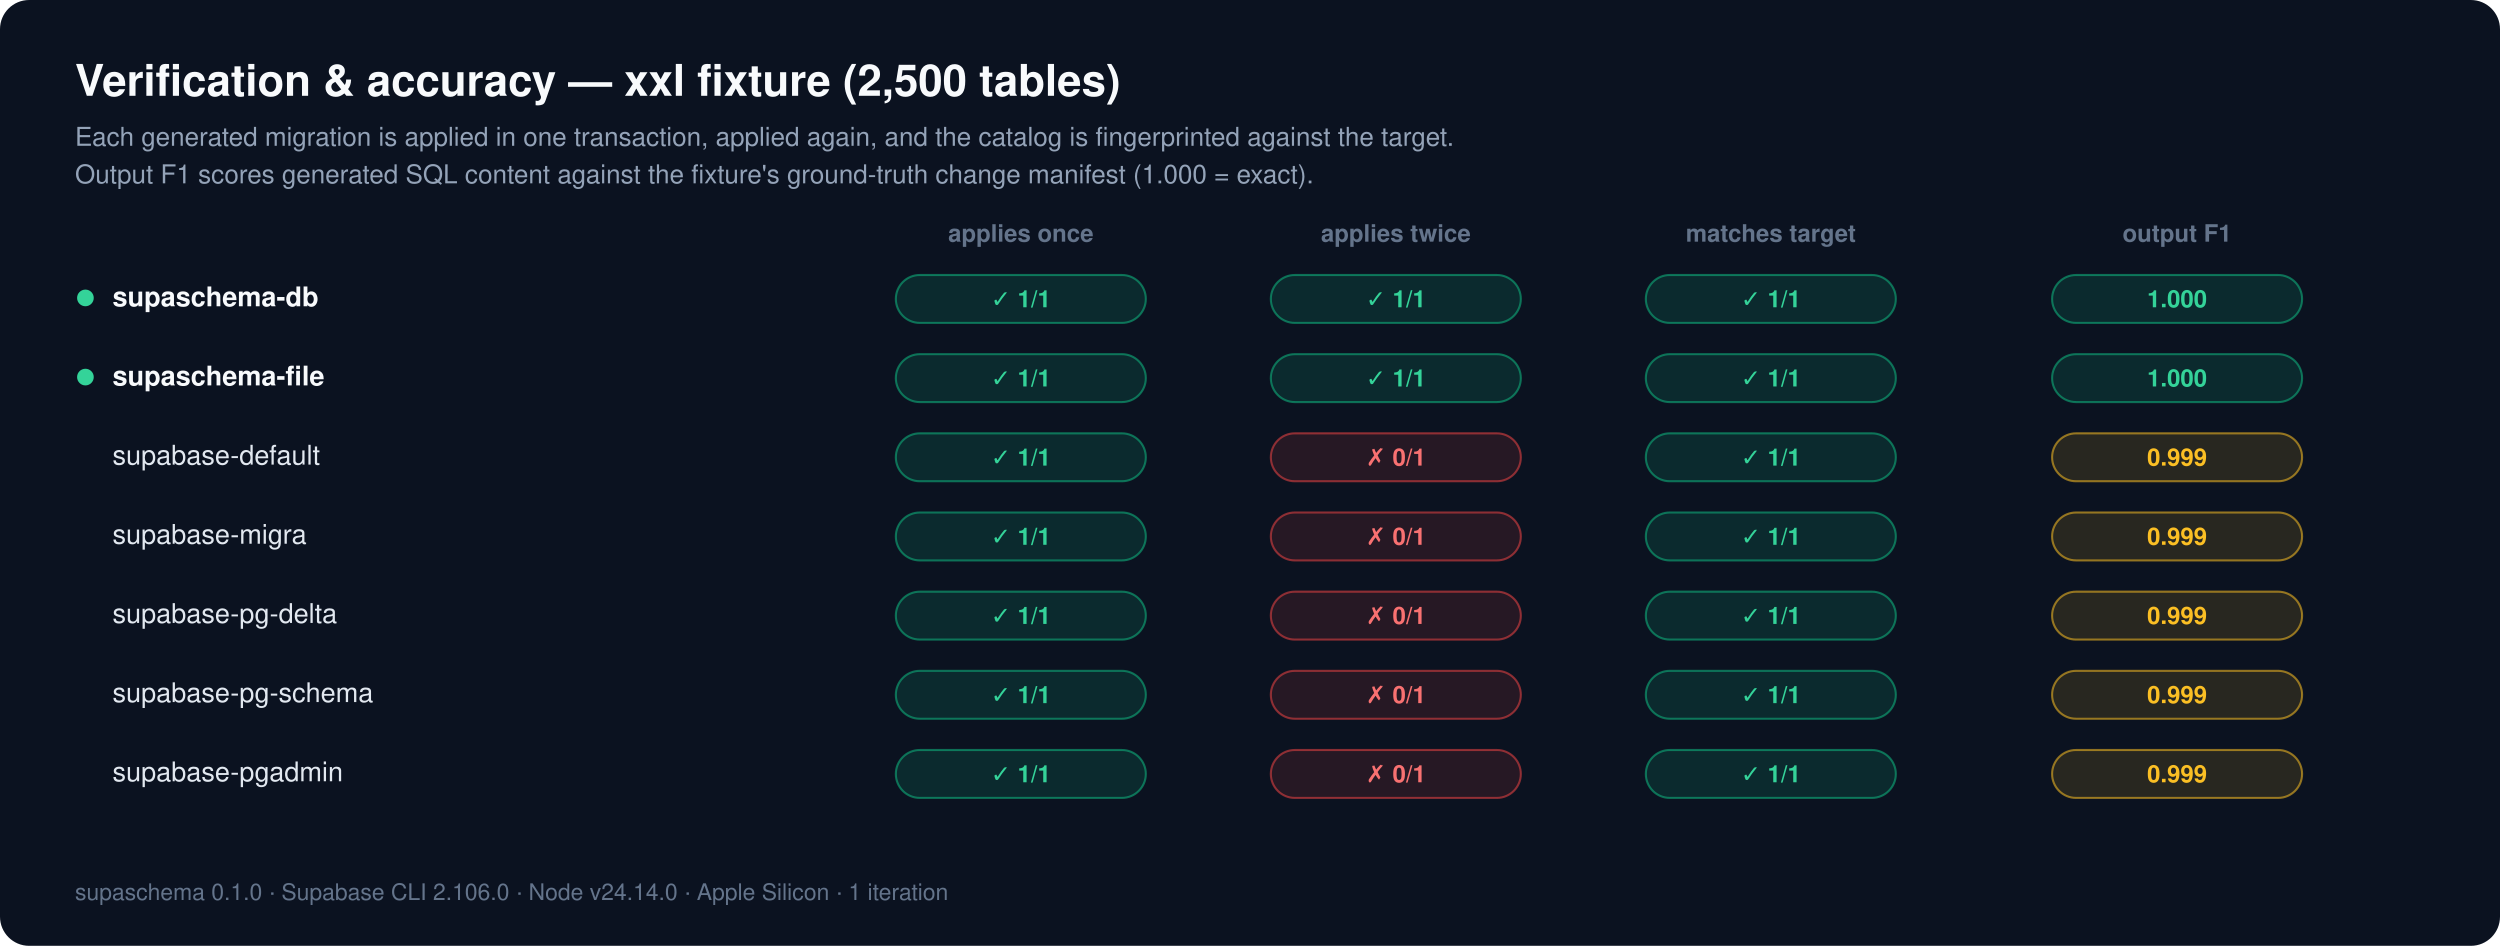
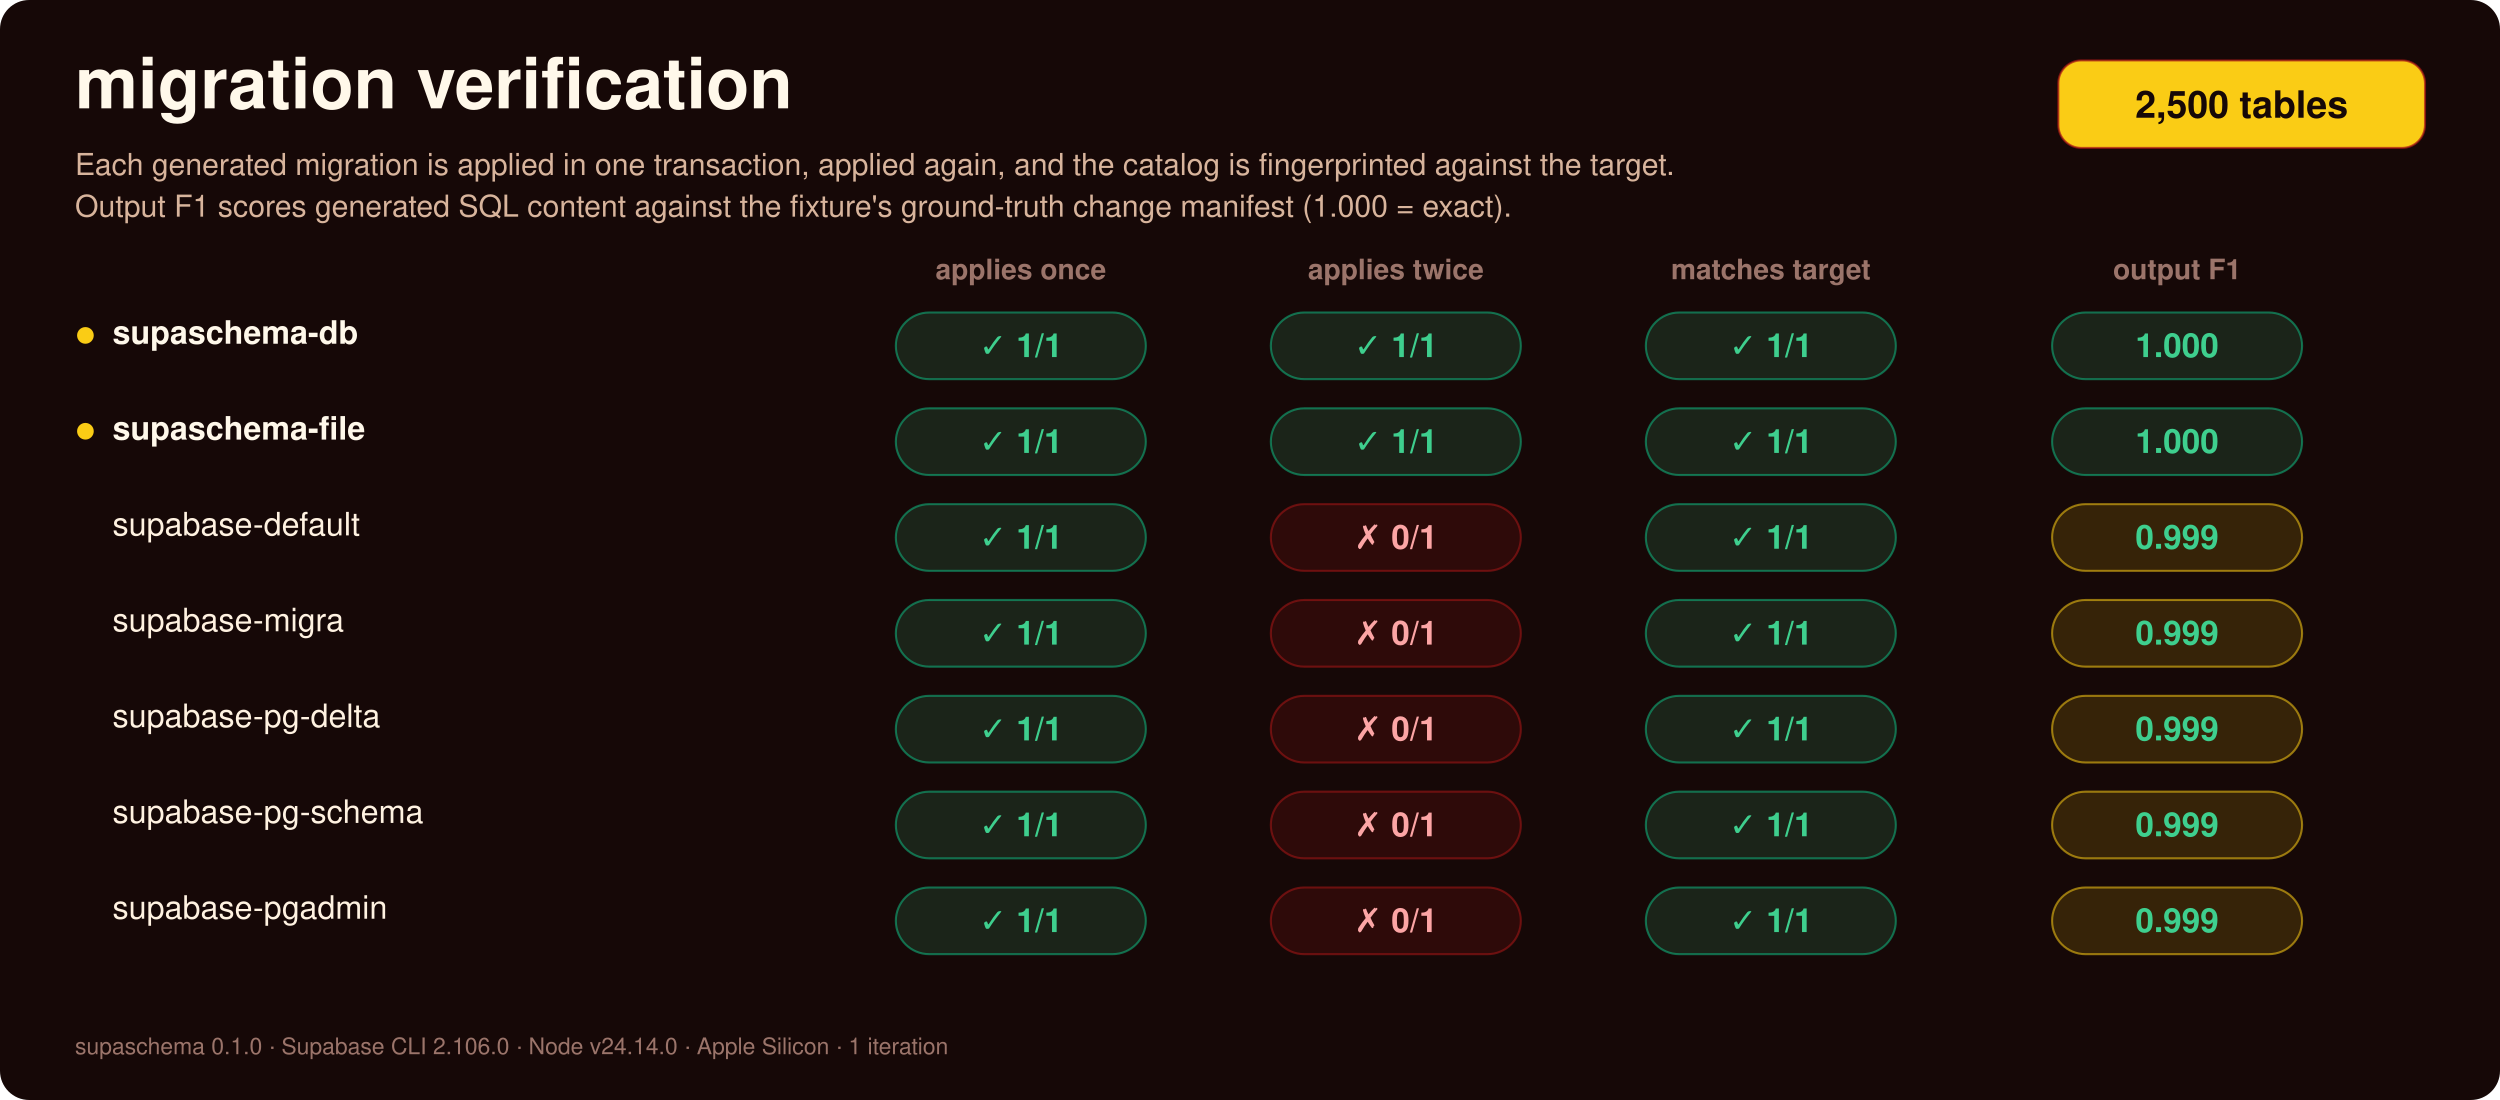
- <svg xmlns="http://www.w3.org/2000/svg" height="454" role="img" viewBox="0 0 1200 454" width="1200">
+ <svg xmlns="http://www.w3.org/2000/svg" height="528" role="img" viewBox="0 0 1200 528" width="1200">
  <defs>
    <linearGradient id="supaGradient" x1="0" x2="1" y1="0" y2="0">
-       <stop offset="0%" stop-color="#059669" />
-       <stop offset="100%" stop-color="#34d399" />
+       <stop offset="0%" stop-color="#A91616" />
+       <stop offset="100%" stop-color="#FACC15" />
    </linearGradient>
    <linearGradient id="slateGradient" x1="0" x2="1" y1="0" y2="0">
-       <stop offset="0%" stop-color="#3b4757" />
-       <stop offset="100%" stop-color="#526079" />
+       <stop offset="0%" stop-color="#3C241D" />
+       <stop offset="100%" stop-color="#8A6255" />
    </linearGradient>
  </defs>
-   <rect fill="#0b1220" height="100%" rx="14" width="100%" />
-   <text fill="#f8fafc" font-family="ui-sans-serif, system-ui, 'Segoe UI', Helvetica, Arial, sans-serif" font-size="21" font-weight="700" x="36.0" y="46.0">
-     Verification &amp; accuracy — xxl fixture (2,500 tables)
+   <rect fill="#160807" height="100%" rx="14" width="100%" />
+   <text fill="#FFF8EA" font-family="Aptos, 'Avenir Next', ui-sans-serif, system-ui, 'Segoe UI', Helvetica, Arial, sans-serif" font-size="34" font-weight="700" x="36.0" y="52.0">
+     migration verification
  </text>
-   <text fill="#94a3b8" font-family="ui-sans-serif, system-ui, 'Segoe UI', Helvetica, Arial, sans-serif" font-size="12.5" font-weight="400" x="36.0" y="70.0">
+   <rect fill="#FACC15" height="42" rx="11" stroke="#A91616" stroke-opacity="0.7" width="176" x="988" y="29" />
+   <text fill="#160807" font-family="Aptos, 'Avenir Next', ui-sans-serif, system-ui, 'Segoe UI', Helvetica, Arial, sans-serif" font-size="18" font-weight="800" text-anchor="middle" x="1076.0" y="56.5">
+     2,500 tables
+   </text>
+   <text fill="#D8B49C" font-family="Aptos, 'Avenir Next', ui-sans-serif, system-ui, 'Segoe UI', Helvetica, Arial, sans-serif" font-size="14.5" font-weight="400" x="36.0" y="84.0">
    Each generated migration is applied in one transaction, applied again, and the catalog is
    fingerprinted against the target.
  </text>
-   <text fill="#94a3b8" font-family="ui-sans-serif, system-ui, 'Segoe UI', Helvetica, Arial, sans-serif" font-size="12.5" font-weight="400" x="36.0" y="88.0">
+   <text fill="#D8B49C" font-family="Aptos, 'Avenir Next', ui-sans-serif, system-ui, 'Segoe UI', Helvetica, Arial, sans-serif" font-size="14.5" font-weight="400" x="36.0" y="104.0">
    Output F1 scores generated SQL content against the fixture's ground-truth change manifest (1.000
    = exact).
  </text>
-   <text fill="#64748b" font-family="ui-sans-serif, system-ui, 'Segoe UI', Helvetica, Arial, sans-serif" font-size="11.5" font-weight="600" text-anchor="middle" x="490.0" y="116.0">
+   <text fill="#9B746A" font-family="Aptos, 'Avenir Next', ui-sans-serif, system-ui, 'Segoe UI', Helvetica, Arial, sans-serif" font-size="13.5" font-weight="600" text-anchor="middle" x="490.0" y="134.0">
    applies once
  </text>
-   <text fill="#64748b" font-family="ui-sans-serif, system-ui, 'Segoe UI', Helvetica, Arial, sans-serif" font-size="11.5" font-weight="600" text-anchor="middle" x="670.0" y="116.0">
+   <text fill="#9B746A" font-family="Aptos, 'Avenir Next', ui-sans-serif, system-ui, 'Segoe UI', Helvetica, Arial, sans-serif" font-size="13.5" font-weight="600" text-anchor="middle" x="670.0" y="134.0">
    applies twice
  </text>
-   <text fill="#64748b" font-family="ui-sans-serif, system-ui, 'Segoe UI', Helvetica, Arial, sans-serif" font-size="11.5" font-weight="600" text-anchor="middle" x="850.0" y="116.0">
+   <text fill="#9B746A" font-family="Aptos, 'Avenir Next', ui-sans-serif, system-ui, 'Segoe UI', Helvetica, Arial, sans-serif" font-size="13.5" font-weight="600" text-anchor="middle" x="850.0" y="134.0">
    matches target
  </text>
-   <text fill="#64748b" font-family="ui-sans-serif, system-ui, 'Segoe UI', Helvetica, Arial, sans-serif" font-size="11.5" font-weight="600" text-anchor="middle" x="1045.0" y="116.0">
+   <text fill="#9B746A" font-family="Aptos, 'Avenir Next', ui-sans-serif, system-ui, 'Segoe UI', Helvetica, Arial, sans-serif" font-size="13.5" font-weight="600" text-anchor="middle" x="1045.0" y="134.0">
    output F1
  </text>
-   <circle cx="41" cy="143" fill="#34d399" r="4" />
-   <text fill="#f8fafc" font-family="ui-sans-serif, system-ui, 'Segoe UI', Helvetica, Arial, sans-serif" font-size="13" font-weight="650" x="54.0" y="147.0">
+   <circle cx="41" cy="161" fill="#FACC15" r="4" />
+   <text fill="#FFF8EA" font-family="Aptos, 'Avenir Next', ui-sans-serif, system-ui, 'Segoe UI', Helvetica, Arial, sans-serif" font-size="15.5" font-weight="650" x="54.0" y="165.0">
    supaschema-db
  </text>
-   <rect fill="rgba(16,185,129,0.14)" height="23" rx="11.5" stroke="#10b981" stroke-opacity="0.55" width="120" x="430" y="132" />
-   <text fill="#34d399" font-family="ui-sans-serif, system-ui, 'Segoe UI', Helvetica, Arial, sans-serif" font-size="11.5" font-weight="600" text-anchor="middle" x="490.0" y="147.5">
+   <rect fill="rgba(62,207,142,0.14)" height="32" rx="16" stroke="#10B981" stroke-opacity="0.55" width="120" x="430" y="150" />
+   <text fill="#3ECF8E" font-family="Aptos, 'Avenir Next', ui-sans-serif, system-ui, 'Segoe UI', Helvetica, Arial, sans-serif" font-size="16" font-weight="600" text-anchor="middle" x="490.0" y="171.4">
    ✓ 1/1
  </text>
-   <rect fill="rgba(16,185,129,0.14)" height="23" rx="11.5" stroke="#10b981" stroke-opacity="0.55" width="120" x="610" y="132" />
-   <text fill="#34d399" font-family="ui-sans-serif, system-ui, 'Segoe UI', Helvetica, Arial, sans-serif" font-size="11.5" font-weight="600" text-anchor="middle" x="670.0" y="147.5">
+   <rect fill="rgba(62,207,142,0.14)" height="32" rx="16" stroke="#10B981" stroke-opacity="0.55" width="120" x="610" y="150" />
+   <text fill="#3ECF8E" font-family="Aptos, 'Avenir Next', ui-sans-serif, system-ui, 'Segoe UI', Helvetica, Arial, sans-serif" font-size="16" font-weight="600" text-anchor="middle" x="670.0" y="171.4">
    ✓ 1/1
  </text>
-   <rect fill="rgba(16,185,129,0.14)" height="23" rx="11.5" stroke="#10b981" stroke-opacity="0.55" width="120" x="790" y="132" />
-   <text fill="#34d399" font-family="ui-sans-serif, system-ui, 'Segoe UI', Helvetica, Arial, sans-serif" font-size="11.5" font-weight="600" text-anchor="middle" x="850.0" y="147.5">
+   <rect fill="rgba(62,207,142,0.14)" height="32" rx="16" stroke="#10B981" stroke-opacity="0.55" width="120" x="790" y="150" />
+   <text fill="#3ECF8E" font-family="Aptos, 'Avenir Next', ui-sans-serif, system-ui, 'Segoe UI', Helvetica, Arial, sans-serif" font-size="16" font-weight="600" text-anchor="middle" x="850.0" y="171.4">
    ✓ 1/1
  </text>
-   <rect fill="rgba(16,185,129,0.14)" height="23" rx="11.5" stroke="#10b981" stroke-opacity="0.55" width="120" x="985" y="132" />
-   <text fill="#34d399" font-family="ui-sans-serif, system-ui, 'Segoe UI', Helvetica, Arial, sans-serif" font-size="11.5" font-weight="600" text-anchor="middle" x="1045.0" y="147.5">
+   <rect fill="rgba(62,207,142,0.14)" height="32" rx="16" stroke="#10B981" stroke-opacity="0.55" width="120" x="985" y="150" />
+   <text fill="#3ECF8E" font-family="Aptos, 'Avenir Next', ui-sans-serif, system-ui, 'Segoe UI', Helvetica, Arial, sans-serif" font-size="16" font-weight="600" text-anchor="middle" x="1045.0" y="171.4">
    1.000
  </text>
-   <circle cx="41" cy="181" fill="#34d399" r="4" />
-   <text fill="#f8fafc" font-family="ui-sans-serif, system-ui, 'Segoe UI', Helvetica, Arial, sans-serif" font-size="13" font-weight="650" x="54.0" y="185.0">
+   <circle cx="41" cy="207" fill="#FACC15" r="4" />
+   <text fill="#FFF8EA" font-family="Aptos, 'Avenir Next', ui-sans-serif, system-ui, 'Segoe UI', Helvetica, Arial, sans-serif" font-size="15.5" font-weight="650" x="54.0" y="211.0">
    supaschema-file
  </text>
-   <rect fill="rgba(16,185,129,0.14)" height="23" rx="11.5" stroke="#10b981" stroke-opacity="0.55" width="120" x="430" y="170" />
-   <text fill="#34d399" font-family="ui-sans-serif, system-ui, 'Segoe UI', Helvetica, Arial, sans-serif" font-size="11.5" font-weight="600" text-anchor="middle" x="490.0" y="185.5">
+   <rect fill="rgba(62,207,142,0.14)" height="32" rx="16" stroke="#10B981" stroke-opacity="0.55" width="120" x="430" y="196" />
+   <text fill="#3ECF8E" font-family="Aptos, 'Avenir Next', ui-sans-serif, system-ui, 'Segoe UI', Helvetica, Arial, sans-serif" font-size="16" font-weight="600" text-anchor="middle" x="490.0" y="217.4">
    ✓ 1/1
  </text>
-   <rect fill="rgba(16,185,129,0.14)" height="23" rx="11.5" stroke="#10b981" stroke-opacity="0.55" width="120" x="610" y="170" />
-   <text fill="#34d399" font-family="ui-sans-serif, system-ui, 'Segoe UI', Helvetica, Arial, sans-serif" font-size="11.5" font-weight="600" text-anchor="middle" x="670.0" y="185.5">
+   <rect fill="rgba(62,207,142,0.14)" height="32" rx="16" stroke="#10B981" stroke-opacity="0.55" width="120" x="610" y="196" />
+   <text fill="#3ECF8E" font-family="Aptos, 'Avenir Next', ui-sans-serif, system-ui, 'Segoe UI', Helvetica, Arial, sans-serif" font-size="16" font-weight="600" text-anchor="middle" x="670.0" y="217.4">
    ✓ 1/1
  </text>
-   <rect fill="rgba(16,185,129,0.14)" height="23" rx="11.5" stroke="#10b981" stroke-opacity="0.55" width="120" x="790" y="170" />
-   <text fill="#34d399" font-family="ui-sans-serif, system-ui, 'Segoe UI', Helvetica, Arial, sans-serif" font-size="11.5" font-weight="600" text-anchor="middle" x="850.0" y="185.5">
+   <rect fill="rgba(62,207,142,0.14)" height="32" rx="16" stroke="#10B981" stroke-opacity="0.55" width="120" x="790" y="196" />
+   <text fill="#3ECF8E" font-family="Aptos, 'Avenir Next', ui-sans-serif, system-ui, 'Segoe UI', Helvetica, Arial, sans-serif" font-size="16" font-weight="600" text-anchor="middle" x="850.0" y="217.4">
    ✓ 1/1
  </text>
-   <rect fill="rgba(16,185,129,0.14)" height="23" rx="11.5" stroke="#10b981" stroke-opacity="0.55" width="120" x="985" y="170" />
-   <text fill="#34d399" font-family="ui-sans-serif, system-ui, 'Segoe UI', Helvetica, Arial, sans-serif" font-size="11.5" font-weight="600" text-anchor="middle" x="1045.0" y="185.5">
+   <rect fill="rgba(62,207,142,0.14)" height="32" rx="16" stroke="#10B981" stroke-opacity="0.55" width="120" x="985" y="196" />
+   <text fill="#3ECF8E" font-family="Aptos, 'Avenir Next', ui-sans-serif, system-ui, 'Segoe UI', Helvetica, Arial, sans-serif" font-size="16" font-weight="600" text-anchor="middle" x="1045.0" y="217.4">
    1.000
  </text>
-   <text fill="#e2e8f0" font-family="ui-sans-serif, system-ui, 'Segoe UI', Helvetica, Arial, sans-serif" font-size="13" font-weight="450" x="54.0" y="223.0">
+   <text fill="#FFF2E1" font-family="Aptos, 'Avenir Next', ui-sans-serif, system-ui, 'Segoe UI', Helvetica, Arial, sans-serif" font-size="15.5" font-weight="450" x="54.0" y="257.0">
    supabase-default
  </text>
-   <rect fill="rgba(16,185,129,0.14)" height="23" rx="11.5" stroke="#10b981" stroke-opacity="0.55" width="120" x="430" y="208" />
-   <text fill="#34d399" font-family="ui-sans-serif, system-ui, 'Segoe UI', Helvetica, Arial, sans-serif" font-size="11.5" font-weight="600" text-anchor="middle" x="490.0" y="223.5">
+   <rect fill="rgba(62,207,142,0.14)" height="32" rx="16" stroke="#10B981" stroke-opacity="0.55" width="120" x="430" y="242" />
+   <text fill="#3ECF8E" font-family="Aptos, 'Avenir Next', ui-sans-serif, system-ui, 'Segoe UI', Helvetica, Arial, sans-serif" font-size="16" font-weight="600" text-anchor="middle" x="490.0" y="263.4">
    ✓ 1/1
  </text>
-   <rect fill="rgba(239,68,68,0.12)" height="23" rx="11.5" stroke="#ef4444" stroke-opacity="0.55" width="120" x="610" y="208" />
-   <text fill="#f87171" font-family="ui-sans-serif, system-ui, 'Segoe UI', Helvetica, Arial, sans-serif" font-size="11.5" font-weight="600" text-anchor="middle" x="670.0" y="223.5">
+   <rect fill="rgba(169,22,22,0.16)" height="32" rx="16" stroke="#A91616" stroke-opacity="0.55" width="120" x="610" y="242" />
+   <text fill="#FCA5A5" font-family="Aptos, 'Avenir Next', ui-sans-serif, system-ui, 'Segoe UI', Helvetica, Arial, sans-serif" font-size="16" font-weight="600" text-anchor="middle" x="670.0" y="263.4">
    ✗ 0/1
  </text>
-   <rect fill="rgba(16,185,129,0.14)" height="23" rx="11.5" stroke="#10b981" stroke-opacity="0.55" width="120" x="790" y="208" />
-   <text fill="#34d399" font-family="ui-sans-serif, system-ui, 'Segoe UI', Helvetica, Arial, sans-serif" font-size="11.5" font-weight="600" text-anchor="middle" x="850.0" y="223.5">
+   <rect fill="rgba(62,207,142,0.14)" height="32" rx="16" stroke="#10B981" stroke-opacity="0.55" width="120" x="790" y="242" />
+   <text fill="#3ECF8E" font-family="Aptos, 'Avenir Next', ui-sans-serif, system-ui, 'Segoe UI', Helvetica, Arial, sans-serif" font-size="16" font-weight="600" text-anchor="middle" x="850.0" y="263.4">
    ✓ 1/1
  </text>
-   <rect fill="rgba(251,191,36,0.12)" height="23" rx="11.5" stroke="#fbbf24" stroke-opacity="0.55" width="120" x="985" y="208" />
-   <text fill="#fbbf24" font-family="ui-sans-serif, system-ui, 'Segoe UI', Helvetica, Arial, sans-serif" font-size="11.5" font-weight="600" text-anchor="middle" x="1045.0" y="223.5">
+   <rect fill="rgba(250,204,21,0.14)" height="32" rx="16" stroke="#FACC15" stroke-opacity="0.55" width="120" x="985" y="242" />
+   <text fill="#3ECF8E" font-family="Aptos, 'Avenir Next', ui-sans-serif, system-ui, 'Segoe UI', Helvetica, Arial, sans-serif" font-size="16" font-weight="600" text-anchor="middle" x="1045.0" y="263.4">
    0.999
  </text>
-   <text fill="#e2e8f0" font-family="ui-sans-serif, system-ui, 'Segoe UI', Helvetica, Arial, sans-serif" font-size="13" font-weight="450" x="54.0" y="261.0">
+   <text fill="#FFF2E1" font-family="Aptos, 'Avenir Next', ui-sans-serif, system-ui, 'Segoe UI', Helvetica, Arial, sans-serif" font-size="15.5" font-weight="450" x="54.0" y="303.0">
    supabase-migra
  </text>
-   <rect fill="rgba(16,185,129,0.14)" height="23" rx="11.5" stroke="#10b981" stroke-opacity="0.55" width="120" x="430" y="246" />
-   <text fill="#34d399" font-family="ui-sans-serif, system-ui, 'Segoe UI', Helvetica, Arial, sans-serif" font-size="11.5" font-weight="600" text-anchor="middle" x="490.0" y="261.5">
+   <rect fill="rgba(62,207,142,0.14)" height="32" rx="16" stroke="#10B981" stroke-opacity="0.55" width="120" x="430" y="288" />
+   <text fill="#3ECF8E" font-family="Aptos, 'Avenir Next', ui-sans-serif, system-ui, 'Segoe UI', Helvetica, Arial, sans-serif" font-size="16" font-weight="600" text-anchor="middle" x="490.0" y="309.4">
    ✓ 1/1
  </text>
-   <rect fill="rgba(239,68,68,0.12)" height="23" rx="11.5" stroke="#ef4444" stroke-opacity="0.55" width="120" x="610" y="246" />
-   <text fill="#f87171" font-family="ui-sans-serif, system-ui, 'Segoe UI', Helvetica, Arial, sans-serif" font-size="11.5" font-weight="600" text-anchor="middle" x="670.0" y="261.5">
+   <rect fill="rgba(169,22,22,0.16)" height="32" rx="16" stroke="#A91616" stroke-opacity="0.55" width="120" x="610" y="288" />
+   <text fill="#FCA5A5" font-family="Aptos, 'Avenir Next', ui-sans-serif, system-ui, 'Segoe UI', Helvetica, Arial, sans-serif" font-size="16" font-weight="600" text-anchor="middle" x="670.0" y="309.4">
    ✗ 0/1
  </text>
-   <rect fill="rgba(16,185,129,0.14)" height="23" rx="11.5" stroke="#10b981" stroke-opacity="0.55" width="120" x="790" y="246" />
-   <text fill="#34d399" font-family="ui-sans-serif, system-ui, 'Segoe UI', Helvetica, Arial, sans-serif" font-size="11.5" font-weight="600" text-anchor="middle" x="850.0" y="261.5">
+   <rect fill="rgba(62,207,142,0.14)" height="32" rx="16" stroke="#10B981" stroke-opacity="0.55" width="120" x="790" y="288" />
+   <text fill="#3ECF8E" font-family="Aptos, 'Avenir Next', ui-sans-serif, system-ui, 'Segoe UI', Helvetica, Arial, sans-serif" font-size="16" font-weight="600" text-anchor="middle" x="850.0" y="309.4">
    ✓ 1/1
  </text>
-   <rect fill="rgba(251,191,36,0.12)" height="23" rx="11.5" stroke="#fbbf24" stroke-opacity="0.55" width="120" x="985" y="246" />
-   <text fill="#fbbf24" font-family="ui-sans-serif, system-ui, 'Segoe UI', Helvetica, Arial, sans-serif" font-size="11.5" font-weight="600" text-anchor="middle" x="1045.0" y="261.5">
+   <rect fill="rgba(250,204,21,0.14)" height="32" rx="16" stroke="#FACC15" stroke-opacity="0.55" width="120" x="985" y="288" />
+   <text fill="#3ECF8E" font-family="Aptos, 'Avenir Next', ui-sans-serif, system-ui, 'Segoe UI', Helvetica, Arial, sans-serif" font-size="16" font-weight="600" text-anchor="middle" x="1045.0" y="309.4">
    0.999
  </text>
-   <text fill="#e2e8f0" font-family="ui-sans-serif, system-ui, 'Segoe UI', Helvetica, Arial, sans-serif" font-size="13" font-weight="450" x="54.0" y="299.0">
+   <text fill="#FFF2E1" font-family="Aptos, 'Avenir Next', ui-sans-serif, system-ui, 'Segoe UI', Helvetica, Arial, sans-serif" font-size="15.5" font-weight="450" x="54.0" y="349.0">
    supabase-pg-delta
  </text>
-   <rect fill="rgba(16,185,129,0.14)" height="23" rx="11.5" stroke="#10b981" stroke-opacity="0.55" width="120" x="430" y="284" />
-   <text fill="#34d399" font-family="ui-sans-serif, system-ui, 'Segoe UI', Helvetica, Arial, sans-serif" font-size="11.5" font-weight="600" text-anchor="middle" x="490.0" y="299.5">
+   <rect fill="rgba(62,207,142,0.14)" height="32" rx="16" stroke="#10B981" stroke-opacity="0.55" width="120" x="430" y="334" />
+   <text fill="#3ECF8E" font-family="Aptos, 'Avenir Next', ui-sans-serif, system-ui, 'Segoe UI', Helvetica, Arial, sans-serif" font-size="16" font-weight="600" text-anchor="middle" x="490.0" y="355.4">
    ✓ 1/1
  </text>
-   <rect fill="rgba(239,68,68,0.12)" height="23" rx="11.5" stroke="#ef4444" stroke-opacity="0.55" width="120" x="610" y="284" />
-   <text fill="#f87171" font-family="ui-sans-serif, system-ui, 'Segoe UI', Helvetica, Arial, sans-serif" font-size="11.5" font-weight="600" text-anchor="middle" x="670.0" y="299.5">
+   <rect fill="rgba(169,22,22,0.16)" height="32" rx="16" stroke="#A91616" stroke-opacity="0.55" width="120" x="610" y="334" />
+   <text fill="#FCA5A5" font-family="Aptos, 'Avenir Next', ui-sans-serif, system-ui, 'Segoe UI', Helvetica, Arial, sans-serif" font-size="16" font-weight="600" text-anchor="middle" x="670.0" y="355.4">
    ✗ 0/1
  </text>
-   <rect fill="rgba(16,185,129,0.14)" height="23" rx="11.5" stroke="#10b981" stroke-opacity="0.55" width="120" x="790" y="284" />
-   <text fill="#34d399" font-family="ui-sans-serif, system-ui, 'Segoe UI', Helvetica, Arial, sans-serif" font-size="11.5" font-weight="600" text-anchor="middle" x="850.0" y="299.5">
+   <rect fill="rgba(62,207,142,0.14)" height="32" rx="16" stroke="#10B981" stroke-opacity="0.55" width="120" x="790" y="334" />
+   <text fill="#3ECF8E" font-family="Aptos, 'Avenir Next', ui-sans-serif, system-ui, 'Segoe UI', Helvetica, Arial, sans-serif" font-size="16" font-weight="600" text-anchor="middle" x="850.0" y="355.4">
    ✓ 1/1
  </text>
-   <rect fill="rgba(251,191,36,0.12)" height="23" rx="11.5" stroke="#fbbf24" stroke-opacity="0.55" width="120" x="985" y="284" />
-   <text fill="#fbbf24" font-family="ui-sans-serif, system-ui, 'Segoe UI', Helvetica, Arial, sans-serif" font-size="11.5" font-weight="600" text-anchor="middle" x="1045.0" y="299.5">
+   <rect fill="rgba(250,204,21,0.14)" height="32" rx="16" stroke="#FACC15" stroke-opacity="0.55" width="120" x="985" y="334" />
+   <text fill="#3ECF8E" font-family="Aptos, 'Avenir Next', ui-sans-serif, system-ui, 'Segoe UI', Helvetica, Arial, sans-serif" font-size="16" font-weight="600" text-anchor="middle" x="1045.0" y="355.4">
    0.999
  </text>
-   <text fill="#e2e8f0" font-family="ui-sans-serif, system-ui, 'Segoe UI', Helvetica, Arial, sans-serif" font-size="13" font-weight="450" x="54.0" y="337.0">
+   <text fill="#FFF2E1" font-family="Aptos, 'Avenir Next', ui-sans-serif, system-ui, 'Segoe UI', Helvetica, Arial, sans-serif" font-size="15.5" font-weight="450" x="54.0" y="395.0">
    supabase-pg-schema
  </text>
-   <rect fill="rgba(16,185,129,0.14)" height="23" rx="11.5" stroke="#10b981" stroke-opacity="0.55" width="120" x="430" y="322" />
-   <text fill="#34d399" font-family="ui-sans-serif, system-ui, 'Segoe UI', Helvetica, Arial, sans-serif" font-size="11.5" font-weight="600" text-anchor="middle" x="490.0" y="337.5">
+   <rect fill="rgba(62,207,142,0.14)" height="32" rx="16" stroke="#10B981" stroke-opacity="0.55" width="120" x="430" y="380" />
+   <text fill="#3ECF8E" font-family="Aptos, 'Avenir Next', ui-sans-serif, system-ui, 'Segoe UI', Helvetica, Arial, sans-serif" font-size="16" font-weight="600" text-anchor="middle" x="490.0" y="401.4">
    ✓ 1/1
  </text>
-   <rect fill="rgba(239,68,68,0.12)" height="23" rx="11.5" stroke="#ef4444" stroke-opacity="0.55" width="120" x="610" y="322" />
-   <text fill="#f87171" font-family="ui-sans-serif, system-ui, 'Segoe UI', Helvetica, Arial, sans-serif" font-size="11.5" font-weight="600" text-anchor="middle" x="670.0" y="337.5">
+   <rect fill="rgba(169,22,22,0.16)" height="32" rx="16" stroke="#A91616" stroke-opacity="0.55" width="120" x="610" y="380" />
+   <text fill="#FCA5A5" font-family="Aptos, 'Avenir Next', ui-sans-serif, system-ui, 'Segoe UI', Helvetica, Arial, sans-serif" font-size="16" font-weight="600" text-anchor="middle" x="670.0" y="401.4">
    ✗ 0/1
  </text>
-   <rect fill="rgba(16,185,129,0.14)" height="23" rx="11.5" stroke="#10b981" stroke-opacity="0.55" width="120" x="790" y="322" />
-   <text fill="#34d399" font-family="ui-sans-serif, system-ui, 'Segoe UI', Helvetica, Arial, sans-serif" font-size="11.5" font-weight="600" text-anchor="middle" x="850.0" y="337.5">
+   <rect fill="rgba(62,207,142,0.14)" height="32" rx="16" stroke="#10B981" stroke-opacity="0.55" width="120" x="790" y="380" />
+   <text fill="#3ECF8E" font-family="Aptos, 'Avenir Next', ui-sans-serif, system-ui, 'Segoe UI', Helvetica, Arial, sans-serif" font-size="16" font-weight="600" text-anchor="middle" x="850.0" y="401.4">
    ✓ 1/1
  </text>
-   <rect fill="rgba(251,191,36,0.12)" height="23" rx="11.5" stroke="#fbbf24" stroke-opacity="0.55" width="120" x="985" y="322" />
-   <text fill="#fbbf24" font-family="ui-sans-serif, system-ui, 'Segoe UI', Helvetica, Arial, sans-serif" font-size="11.5" font-weight="600" text-anchor="middle" x="1045.0" y="337.5">
+   <rect fill="rgba(250,204,21,0.14)" height="32" rx="16" stroke="#FACC15" stroke-opacity="0.55" width="120" x="985" y="380" />
+   <text fill="#3ECF8E" font-family="Aptos, 'Avenir Next', ui-sans-serif, system-ui, 'Segoe UI', Helvetica, Arial, sans-serif" font-size="16" font-weight="600" text-anchor="middle" x="1045.0" y="401.4">
    0.999
  </text>
-   <text fill="#e2e8f0" font-family="ui-sans-serif, system-ui, 'Segoe UI', Helvetica, Arial, sans-serif" font-size="13" font-weight="450" x="54.0" y="375.0">
+   <text fill="#FFF2E1" font-family="Aptos, 'Avenir Next', ui-sans-serif, system-ui, 'Segoe UI', Helvetica, Arial, sans-serif" font-size="15.5" font-weight="450" x="54.0" y="441.0">
    supabase-pgadmin
  </text>
-   <rect fill="rgba(16,185,129,0.14)" height="23" rx="11.5" stroke="#10b981" stroke-opacity="0.55" width="120" x="430" y="360" />
-   <text fill="#34d399" font-family="ui-sans-serif, system-ui, 'Segoe UI', Helvetica, Arial, sans-serif" font-size="11.5" font-weight="600" text-anchor="middle" x="490.0" y="375.5">
+   <rect fill="rgba(62,207,142,0.14)" height="32" rx="16" stroke="#10B981" stroke-opacity="0.55" width="120" x="430" y="426" />
+   <text fill="#3ECF8E" font-family="Aptos, 'Avenir Next', ui-sans-serif, system-ui, 'Segoe UI', Helvetica, Arial, sans-serif" font-size="16" font-weight="600" text-anchor="middle" x="490.0" y="447.4">
    ✓ 1/1
  </text>
-   <rect fill="rgba(239,68,68,0.12)" height="23" rx="11.5" stroke="#ef4444" stroke-opacity="0.55" width="120" x="610" y="360" />
-   <text fill="#f87171" font-family="ui-sans-serif, system-ui, 'Segoe UI', Helvetica, Arial, sans-serif" font-size="11.5" font-weight="600" text-anchor="middle" x="670.0" y="375.5">
+   <rect fill="rgba(169,22,22,0.16)" height="32" rx="16" stroke="#A91616" stroke-opacity="0.55" width="120" x="610" y="426" />
+   <text fill="#FCA5A5" font-family="Aptos, 'Avenir Next', ui-sans-serif, system-ui, 'Segoe UI', Helvetica, Arial, sans-serif" font-size="16" font-weight="600" text-anchor="middle" x="670.0" y="447.4">
    ✗ 0/1
  </text>
-   <rect fill="rgba(16,185,129,0.14)" height="23" rx="11.5" stroke="#10b981" stroke-opacity="0.55" width="120" x="790" y="360" />
-   <text fill="#34d399" font-family="ui-sans-serif, system-ui, 'Segoe UI', Helvetica, Arial, sans-serif" font-size="11.5" font-weight="600" text-anchor="middle" x="850.0" y="375.5">
+   <rect fill="rgba(62,207,142,0.14)" height="32" rx="16" stroke="#10B981" stroke-opacity="0.55" width="120" x="790" y="426" />
+   <text fill="#3ECF8E" font-family="Aptos, 'Avenir Next', ui-sans-serif, system-ui, 'Segoe UI', Helvetica, Arial, sans-serif" font-size="16" font-weight="600" text-anchor="middle" x="850.0" y="447.4">
    ✓ 1/1
  </text>
-   <rect fill="rgba(251,191,36,0.12)" height="23" rx="11.5" stroke="#fbbf24" stroke-opacity="0.55" width="120" x="985" y="360" />
-   <text fill="#fbbf24" font-family="ui-sans-serif, system-ui, 'Segoe UI', Helvetica, Arial, sans-serif" font-size="11.5" font-weight="600" text-anchor="middle" x="1045.0" y="375.5">
+   <rect fill="rgba(250,204,21,0.14)" height="32" rx="16" stroke="#FACC15" stroke-opacity="0.55" width="120" x="985" y="426" />
+   <text fill="#3ECF8E" font-family="Aptos, 'Avenir Next', ui-sans-serif, system-ui, 'Segoe UI', Helvetica, Arial, sans-serif" font-size="16" font-weight="600" text-anchor="middle" x="1045.0" y="447.4">
    0.999
  </text>
-   <text fill="#64748b" font-family="ui-sans-serif, system-ui, 'Segoe UI', Helvetica, Arial, sans-serif" font-size="11" font-weight="400" x="36.0" y="432.0">
+   <text fill="#9B746A" font-family="Aptos, 'Avenir Next', ui-sans-serif, system-ui, 'Segoe UI', Helvetica, Arial, sans-serif" font-size="11" font-weight="400" x="36.0" y="506.0">
    supaschema 0.1.0 · Supabase CLI 2.106.0 · Node v24.14.0 · Apple Silicon · 1 iteration
  </text>
</svg>
